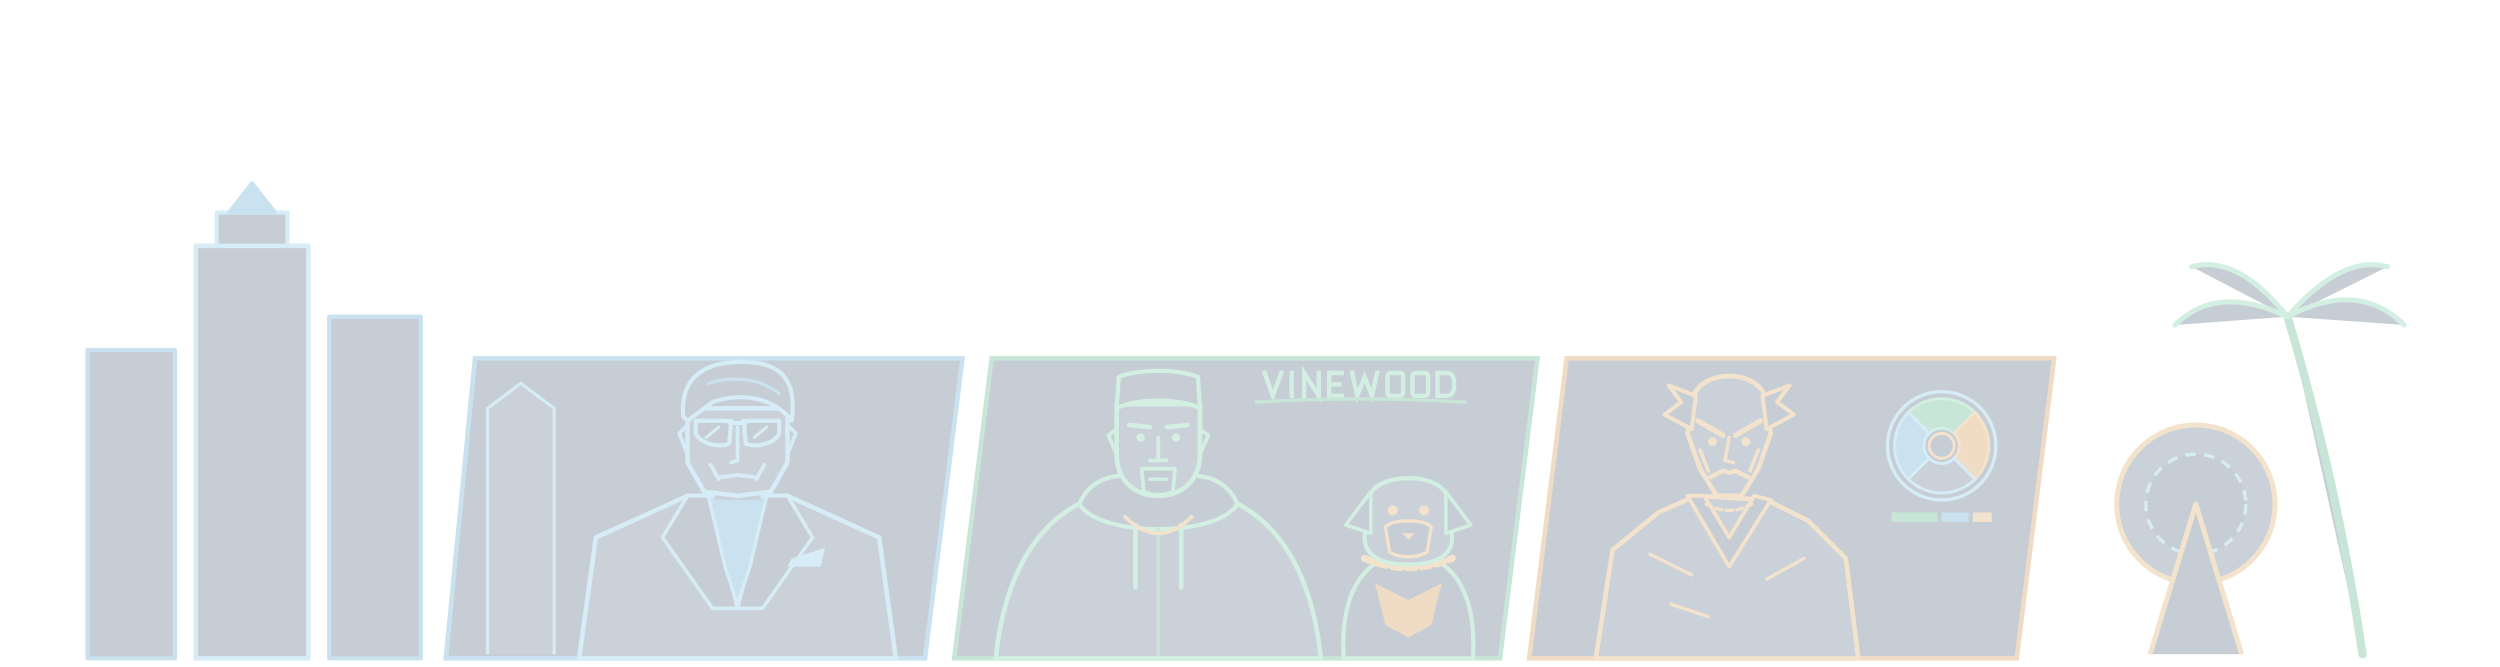
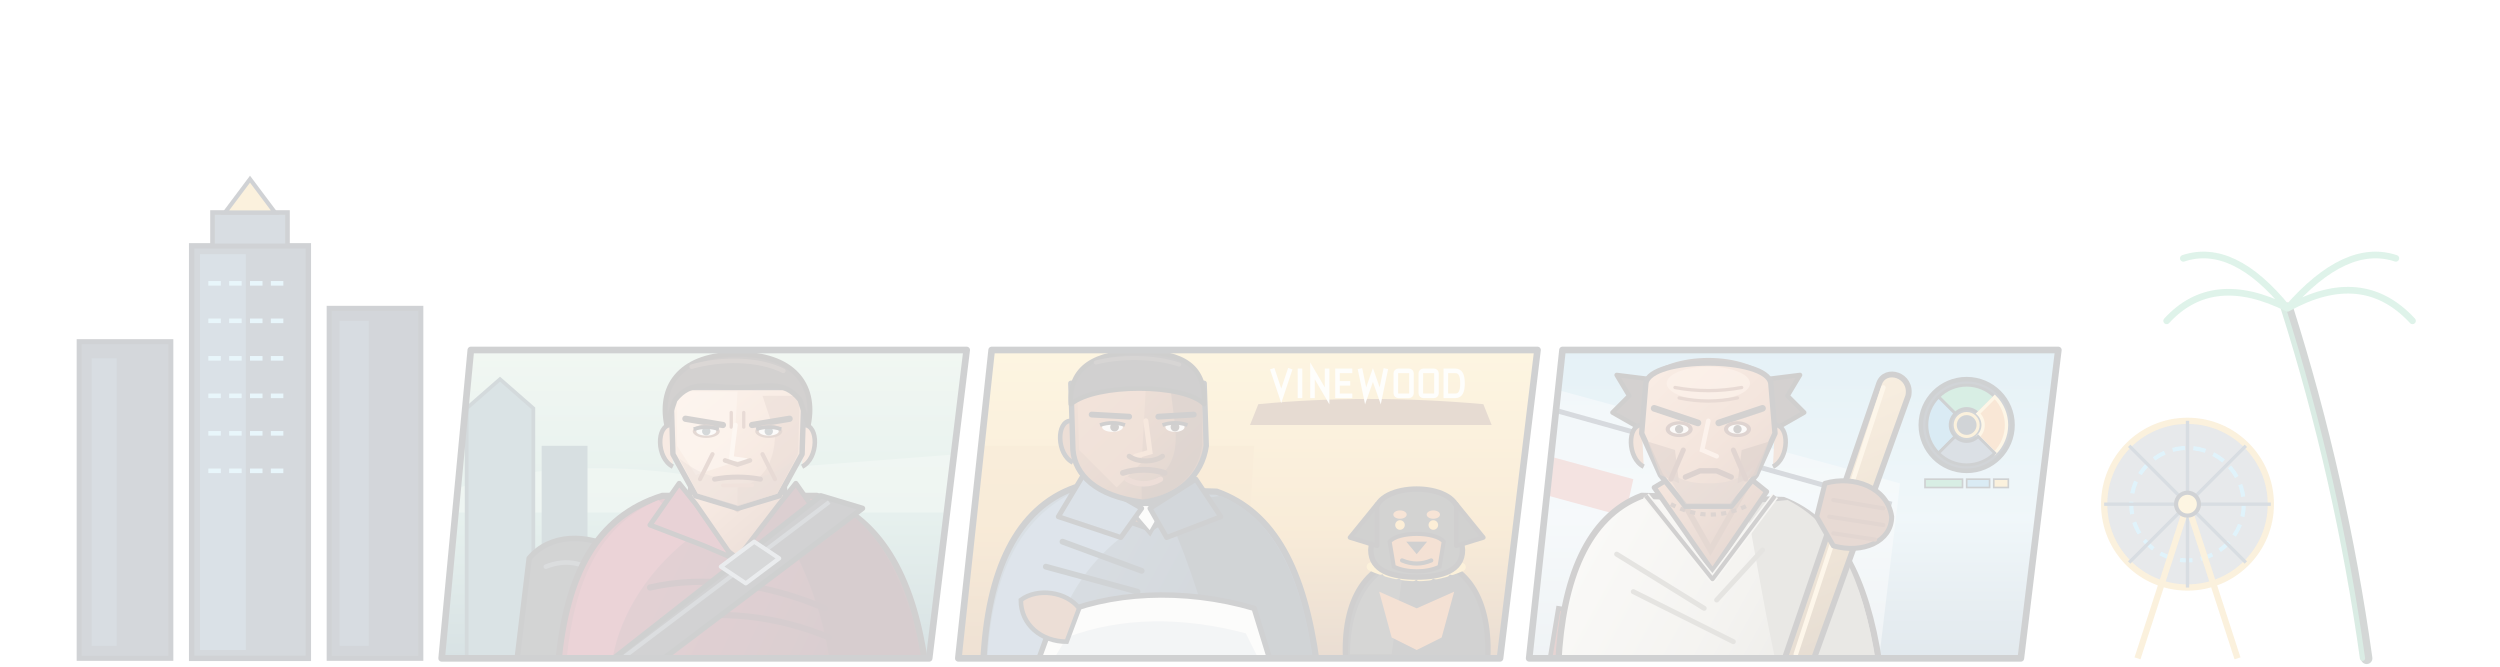
<svg xmlns="http://www.w3.org/2000/svg" viewBox="0 0 1200 320" fill="none">
-   <g opacity="0.29">
-     <g fill="#3d546e" stroke="#479bc9" stroke-width="2" stroke-linejoin="round">
-       <rect x="42" y="168" width="42" height="148" />
-       <rect x="94" y="118" width="54" height="198" stroke="#72bce0" stroke-width="2.2" />
-       <rect x="104" y="102" width="34" height="16" stroke="#72bce0" />
-       <polygon points="110,102 121,88 132,102" fill="#479bc9" />
-       <rect x="158" y="152" width="44" height="164" />
-       <circle cx="1054" cy="242" r="38" fill="#4a627d" stroke="#d6a052" stroke-width="2.4" />
-       <circle cx="1054" cy="242" r="24" stroke="#72bce0" stroke-width="1.6" stroke-dasharray="5 4" />
-       <path d="M1032 314 L1054 242 L1076 314" stroke="#d6a052" stroke-width="2.4" />
-       <path d="M1134 314 Q1122 232 1098 152" stroke="#3da876" stroke-width="4" stroke-linecap="round" />
-       <path d="M1098 152 Q1064 136 1044 156 M1098 152 Q1132 134 1154 156 M1098 152 Q1074 122 1052 128 M1098 152 Q1124 122 1146 128" stroke="#68c99b" stroke-width="2.4" stroke-linecap="round" />
-     </g>
-     <g>
-       <polygon points="228,172 462,172 444,316 214,316" fill="#3d546e" stroke="#479bc9" stroke-width="2.2" />
-       <path d="M234 314 V196 L250 184 L266 196 V314" fill="#4a627d" stroke="#72bce0" stroke-width="1.5" />
-       <g transform="translate(354, 244)" stroke-linejoin="round" stroke-linecap="round">
-         <path d="M-76 72 L-68 14 L-24 -6 L24 -6 L68 14 L76 72 Z" fill="#4a627d" stroke="#72bce0" stroke-width="2.2" />
-         <polygon points="-24,-6 -36,14 -12,48 0,48 -14,-6" fill="#3d546e" stroke="#72bce0" stroke-width="1.7" />
-         <polygon points="24,-6 36,14 12,48 0,48 14,-6" fill="#3d546e" stroke="#72bce0" stroke-width="1.7" />
-         <polygon points="-14,-6 -6,28 0,46 6,28 14,-6" fill="#479bc9" stroke="#72bce0" stroke-width="1.6" />
-         <polygon points="26,24 42,19 40,28 24,28" fill="#72bce0" />
-         <rect x="-11" y="-14" width="22" height="10" fill="#4a627d" />
-         <path d="M-24 -48 L-24 -22 L-16 -8 L0 -6 L16 -8 L24 -22 L24 -48 Z" fill="#4a627d" stroke="#72bce0" stroke-width="2.2" />
-         <path d="M-24 -40 L-28 -36 L-24 -26 M24 -40 L28 -36 L24 -26" stroke="#72bce0" stroke-width="1.8" />
-         <path d="M-26 -44 C-28 -64 -14 -72 8 -70 C24 -68 28 -58 26 -42 C18 -53 2 -56 -12 -51 L-24 -42 Z" fill="#3d546e" stroke="#72bce0" stroke-width="2" />
-         <path d="M-14 -60 C-2 -64 12 -62 20 -55" stroke="#479bc9" stroke-width="1.6" />
-         <path d="M-20 -42 H-3 L-4 -31 C-9 -29 -18 -31 -20 -36 Z" fill="#3d546e" stroke="#72bce0" stroke-width="2" />
-         <path d="M3 -42 H20 L20 -36 C18 -31 9 -29 4 -31 Z" fill="#3d546e" stroke="#72bce0" stroke-width="2" />
-         <line x1="-4" y1="-41" x2="4" y2="-41" stroke="#72bce0" stroke-width="2" />
-         <line x1="-15" y1="-34" x2="-9" y2="-39" stroke="#72bce0" stroke-width="1.5" />
-         <line x1="8" y1="-34" x2="14" y2="-39" stroke="#72bce0" stroke-width="1.5" />
-         <path d="M0 -39 V-23 L-3 -22 M-13 -21 L-9 -14 M13 -21 L9 -14 M-8 -15 L0 -16 L8 -15" stroke="#72bce0" stroke-width="1.8" />
+   <defs>
+     <linearGradient id="ls-panelLeftSky" x1="338" y1="168" x2="338" y2="316" gradientUnits="userSpaceOnUse">
+       <stop offset="0%" stop-color="#bad8c0" />
+       <stop offset="55%" stop-color="#82b5a8" />
+       <stop offset="100%" stop-color="#3c6e78" />
+     </linearGradient>
+     <linearGradient id="ls-panelCenterSky" x1="598" y1="168" x2="598" y2="316" gradientUnits="userSpaceOnUse">
+       <stop offset="0%" stop-color="#f5ce6c" />
+       <stop offset="58%" stop-color="#df9f3e" />
+       <stop offset="100%" stop-color="#945520" />
+     </linearGradient>
+     <linearGradient id="ls-panelRightSky" x1="860" y1="168" x2="860" y2="316" gradientUnits="userSpaceOnUse">
+       <stop offset="0%" stop-color="#7ebad4" />
+       <stop offset="55%" stop-color="#b4d6e4" />
+       <stop offset="100%" stop-color="#6c8fa6" />
+     </linearGradient>
+     <linearGradient id="ls-michaelSkin" x1="330" y1="180" x2="386" y2="246" gradientUnits="userSpaceOnUse">
+       <stop offset="0%" stop-color="#f2c4a2" />
+       <stop offset="58%" stop-color="#d89872" />
+       <stop offset="100%" stop-color="#a46242" />
+     </linearGradient>
+     <linearGradient id="ls-michaelPolo" x1="280" y1="242" x2="430" y2="316" gradientUnits="userSpaceOnUse">
+       <stop offset="0%" stop-color="#821a2c" />
+       <stop offset="55%" stop-color="#5c101e" />
+       <stop offset="100%" stop-color="#360811" />
+     </linearGradient>
+     <linearGradient id="ls-franklinSkin" x1="516" y1="180" x2="578" y2="244" gradientUnits="userSpaceOnUse">
+       <stop offset="0%" stop-color="#b86e44" />
+       <stop offset="55%" stop-color="#8f4e2a" />
+       <stop offset="100%" stop-color="#5c2e16" />
+     </linearGradient>
+     <linearGradient id="ls-franklinShirt" x1="480" y1="238" x2="624" y2="316" gradientUnits="userSpaceOnUse">
+       <stop offset="0%" stop-color="#486580" />
+       <stop offset="55%" stop-color="#2f465c" />
+       <stop offset="100%" stop-color="#1b2a38" />
+     </linearGradient>
+     <linearGradient id="ls-trevorSkin" x1="788" y1="176" x2="852" y2="246" gradientUnits="userSpaceOnUse">
+       <stop offset="0%" stop-color="#e5a67e" />
+       <stop offset="55%" stop-color="#c47c54" />
+       <stop offset="100%" stop-color="#884628" />
+     </linearGradient>
+     <linearGradient id="ls-trevorTee" x1="756" y1="242" x2="890" y2="316" gradientUnits="userSpaceOnUse">
+       <stop offset="0%" stop-color="#ebe7de" />
+       <stop offset="58%" stop-color="#c9c4b6" />
+       <stop offset="100%" stop-color="#969184" />
+     </linearGradient>
+     <linearGradient id="ls-woodBat" x1="860" y1="180" x2="914" y2="310" gradientUnits="userSpaceOnUse">
+       <stop offset="0%" stop-color="#e6b670" />
+       <stop offset="55%" stop-color="#b5803c" />
+       <stop offset="100%" stop-color="#784e1e" />
+     </linearGradient>
+     <clipPath id="ls-clipLeft">
+       <polygon points="226,168 464,168 446,316 212,316" />
+     </clipPath>
+     <clipPath id="ls-clipCenter">
+       <polygon points="476,168 738,168 720,316 460,316" />
+     </clipPath>
+     <clipPath id="ls-clipRight">
+       <polygon points="750,168 988,168 970,316 734,316" />
+     </clipPath>
+   </defs>
+   <g opacity="0.20">
+     <g id="flank-left-skyline">
+       <rect x="38" y="164" width="44" height="152" fill="#26384a" stroke="#16202b" stroke-width="2.4" />
+       <rect x="44" y="172" width="12" height="138" fill="#3a556e" />
+       <rect x="92" y="118" width="56" height="198" fill="#2c4257" stroke="#16202b" stroke-width="2.6" />
+       <rect x="96" y="122" width="22" height="190" fill="#466885" />
+       <rect x="102" y="102" width="36" height="16" fill="#3a5770" stroke="#16202b" stroke-width="2.2" />
+       <polygon points="108,102 120,86 132,102" fill="#eab854" stroke="#16202b" stroke-width="2" />
+       <path d="M100 136 H140 M100 154 H140 M100 172 H140 M100 190 H140 M100 208 H140 M100 226 H140" stroke="#8ed2eb" stroke-width="2.2" stroke-dasharray="6 4" />
+       <rect x="158" y="148" width="44" height="168" fill="#233445" stroke="#16202b" stroke-width="2.4" />
+       <rect x="163" y="154" width="14" height="156" fill="#365068" />
+     </g>
+     <g id="flank-right-pier">
+       <circle cx="1050" cy="242" r="40" fill="#233445" fill-opacity="0.55" stroke="#eab854" stroke-width="3" />
+       <circle cx="1050" cy="242" r="27" stroke="#64c4ed" stroke-width="2" stroke-dasharray="6 4" />
+       <path d="M1050 202 V282 M1010 242 H1090 M1022 214 L1078 270 M1078 214 L1022 270" stroke="#3a556e" stroke-width="1.6" />
+       <path d="M1026 316 L1050 242 L1074 316" stroke="#eab854" stroke-width="3" stroke-linejoin="round" />
+       <circle cx="1050" cy="242" r="5.5" fill="#f5ce6c" stroke="#16202b" stroke-width="2" />
+       <path d="M1136 316 Q1124 230 1098 148" stroke="#263832" stroke-width="5.5" stroke-linecap="round" />
+       <path d="M1134 316 Q1122 230 1096 148" stroke="#489e76" stroke-width="2.5" stroke-linecap="round" />
+       <path d="M1098 148 Q1062 130 1040 154 M1098 148 Q1134 128 1158 154 M1098 148 Q1072 116 1048 124 M1098 148 Q1126 116 1150 124" stroke="#5ec494" stroke-width="3.2" stroke-linecap="round" />
+     </g>
+     <g id="panel-michael">
+       <polygon points="226,168 464,168 446,316 212,316" fill="url(#ls-panelLeftSky)" />
+       <g clip-path="url(#ls-clipLeft)">
+         <path d="M214 236 C250 224 290 222 330 228 L460 218 V246 H214 Z" fill="#d8ead6" fill-opacity="0.45" />
+         <path d="M224 316 V196 L240 182 L256 196 V316 Z" fill="#46727c" stroke="#284852" stroke-width="1.8" />
+         <rect x="260" y="214" width="22" height="102" fill="#385e68" />
+         <path d="M254 268 C264 256 282 256 296 264 L292 318 H248 Z" fill="#22262a" stroke="#14171a" stroke-width="2.6" stroke-linejoin="round" />
+         <path d="M262 272 C272 268 282 270 288 278" stroke="#4c545c" stroke-width="2.2" stroke-linecap="round" />
+         <path d="M268 318 C272 276 286 248 318 238 L392 238 C422 248 438 276 444 318 Z" fill="url(#ls-michaelPolo)" stroke="#181214" stroke-width="3" stroke-linejoin="round" />
+         <path d="M272 316 C276 278 288 252 316 240 L334 256 C312 272 298 294 294 316 Z" fill="#9c2238" />
+         <path d="M368 242 L404 244 C424 256 436 282 442 316 H398 C394 288 382 262 368 242 Z" fill="#380710" />
+         <path d="M312 282 C338 276 368 280 396 292 M318 298 C346 292 374 296 398 306" stroke="#32060e" stroke-width="3" stroke-linecap="round" />
+         <path d="M332 228 L330 250 L354 268 L378 248 L376 228 Z" fill="url(#ls-michaelSkin)" stroke="#181214" stroke-width="2.4" />
+         <path d="M336 234 L354 246 L374 232 L374 226 L336 226 Z" fill="#8f4e32" />
+         <polygon points="326,232 312,252 338,262 352,268 334,242" fill="#8e1e32" stroke="#181214" stroke-width="2.4" stroke-linejoin="round" />
+         <polygon points="382,232 396,252 370,262 354,268 374,242" fill="#4f0d19" stroke="#181214" stroke-width="2.4" stroke-linejoin="round" />
+         <polygon points="394,238 414,244 316,318 292,318" fill="#1c2024" stroke="#101214" stroke-width="2.6" stroke-linejoin="round" />
+         <line x1="398" y1="241" x2="300" y2="315" stroke="#525a63" stroke-width="2" />
+         <polygon points="346,272 362,260 374,268 358,280" fill="#363c42" stroke="#98a2ab" stroke-width="2" stroke-linejoin="round" />
+         <path d="M322 204 C315 204 315 220 323 224 M386 204 C393 204 393 220 385 224" fill="#d89872" stroke="#181214" stroke-width="2.2" />
+         <path d="M322 186 L323 218 L334 238 L354 244 L374 238 L385 218 L386 186 Z" fill="url(#ls-michaelSkin)" stroke="#181214" stroke-width="2.6" stroke-linejoin="round" />
+         <path d="M325 188 L354 188 L352 222 L334 228 L325 214 Z" fill="#f6cfb2" fill-opacity="0.65" />
+         <path d="M366 190 L384 190 L383 218 L373 237 L354 243 L354 234 C366 232 372 222 372 208 Z" fill="#9e5c3e" fill-opacity="0.65" />
+         <path d="M326 220 L335 237 L354 243 L373 237 L382 220 C372 228 364 230 354 230 C344 230 336 228 326 220 Z" fill="#94624a" fill-opacity="0.42" />
+         <path d="M320 204 C316 184 328 170 354 170 C380 170 392 184 388 204 L384 192 C376 182 368 186 354 186 C340 186 332 182 324 192 Z" fill="#221713" stroke="#140e0c" stroke-width="2.4" stroke-linejoin="round" />
+         <path d="M332 176 C346 172 364 172 376 178" stroke="#4d372e" stroke-width="2.2" stroke-linecap="round" />
+         <path d="M329 201 L347 204 M379 201 L361 204" stroke="#221713" stroke-width="3" stroke-linecap="round" />
+         <path d="M351 198 V205 M357 198 V205" stroke="#8c4c30" stroke-width="1.6" stroke-linecap="round" />
+         <ellipse cx="339" cy="207" rx="6.5" ry="3.2" fill="#7a422a" />
+         <ellipse cx="369" cy="207" rx="6.5" ry="3.2" fill="#7a422a" />
+         <ellipse cx="339" cy="207" rx="4.8" ry="2.1" fill="#f0eae4" />
+         <ellipse cx="369" cy="207" rx="4.8" ry="2.1" fill="#f0eae4" />
+         <circle cx="339" cy="207" r="2" fill="#2b3a40" />
+         <circle cx="369" cy="207" r="2" fill="#2b3a40" />
+         <path d="M333 206 Q339 204 345 206 M363 206 Q369 204 375 206" stroke="#181214" stroke-width="1.8" fill="none" />
+         <path d="M353 204 L351 220 L358 221" stroke="#f7d8be" stroke-width="2.2" stroke-linecap="round" fill="none" />
+         <path d="M348 221 L354 223 L360 221" stroke="#7a422a" stroke-width="2.2" stroke-linecap="round" fill="none" />
+         <path d="M342 218 L336 230 M366 218 L372 230" stroke="#85482e" stroke-width="2" stroke-linecap="round" />
+         <path d="M343 230 Q354 228 365 230" stroke="#5e2c1d" stroke-width="2.4" stroke-linecap="round" fill="none" />
+         <path d="M347 233 H361" stroke="#b56e50" stroke-width="1.8" stroke-linecap="round" />
      </g>
-     </g>
-     <g>
-       <polygon points="476,172 738,172 720,316 458,316" fill="#3d546e" stroke="#3da876" stroke-width="2.2" />
-       <g transform="translate(126, 0)" stroke="#68c99b" stroke-width="2.1" stroke-linecap="square" stroke-linejoin="miter" fill="none">
-         <polyline points="481,179 485,190 489,179" />
-         <line x1="494" y1="179" x2="494" y2="190" />
-         <polyline points="500,190 500,179 507,190 507,179" />
-         <path d="M518 179 H512 V190 H518 M512 184.5 H517" />
-         <polyline points="523,179 525.5,190 529,181 532.5,190 535,179" />
-         <rect x="540" y="179" width="7.5" height="11" rx="1.5" />
-         <rect x="552" y="179" width="7.5" height="11" rx="1.5" />
-         <path d="M564 179 H568.5 C571 179 572 181 572 184.5 C572 188 571 190 568.5 190 H564 Z" />
-         <path d="M477 193 Q526 190 577 193" stroke="#3da876" stroke-width="1.6" />
+       <polygon points="226,168 464,168 446,316 212,316" stroke="#161b20" stroke-width="3.2" stroke-linejoin="round" />
+     </g>
+     <g id="panel-franklin">
+       <polygon points="476,168 738,168 720,316 460,316" fill="url(#ls-panelCenterSky)" />
+       <g clip-path="url(#ls-clipCenter)">
+         <path d="M462 214 H602 L596 316 H462 Z" fill="#d48c32" fill-opacity="0.35" />
+         <g id="vinewood-sign" transform="translate(130, 0)">
+           <path d="M474 194 Q526 189 582 194 L586 204 H470 Z" fill="#824c1e" />
+           <g stroke="#fbf8f0" stroke-width="2.2" stroke-linecap="square" stroke-linejoin="miter" fill="none">
+             <polyline points="481,178 485,190 489,178" />
+             <line x1="494" y1="178" x2="494" y2="190" />
+             <polyline points="500,190 500,178 507,190 507,178" />
+             <path d="M518 178 H512 V190 H518 M512 184 H517" />
+             <polyline points="523,178 525.5,190 529,180 532.5,190 535,178" />
+             <rect x="540" y="178" width="7.5" height="12" rx="1.2" />
+             <rect x="552" y="178" width="7.5" height="12" rx="1.2" />
+             <path d="M564 178 H568.5 C571 178 572 180 572 184 C572 188 571 190 568.5 190 H564 Z" />
+           </g>
+         </g>
+         <path d="M472 318 C474 274 488 244 516 234 L584 236 C612 246 626 274 632 318 Z" fill="url(#ls-franklinShirt)" stroke="#14181d" stroke-width="3" stroke-linejoin="round" />
+         <path d="M474 316 C476 276 490 248 516 236 L538 258 C518 274 508 294 504 316 Z" fill="#587a99" />
+         <path d="M558 242 L586 238 C610 248 624 274 630 316 H584 C576 286 568 262 558 242 Z" fill="#182634" />
+         <path d="M502 272 L546 284 M510 260 L548 274" stroke="#16222e" stroke-width="2.8" stroke-linecap="round" />
+         <path d="M506 296 C532 284 568 282 602 292 L610 318 H498 Z" fill="#f2f0ea" stroke="#14181d" stroke-width="2.6" stroke-linejoin="round" />
+         <path d="M512 306 C538 296 568 296 598 304 L604 316 H506 Z" fill="#c5ccd2" />
+         <path d="M490 288 C498 282 512 284 518 292 L512 308 C500 308 490 300 490 288 Z" fill="#9e5a34" stroke="#14181d" stroke-width="2.2" />
+         <path d="M526 224 L524 244 L552 254 L572 242 L570 224 Z" fill="url(#ls-franklinSkin)" stroke="#14181d" stroke-width="2.4" />
+         <polygon points="540,242 560,242 552,256" fill="#f2f0ea" stroke="#14181d" stroke-width="1.8" />
+         <polygon points="520,228 508,248 538,258 548,244" fill="#4f6f8c" stroke="#14181d" stroke-width="2.4" stroke-linejoin="round" />
+         <polygon points="574,230 586,248 560,258 552,244" fill="#24384a" stroke="#14181d" stroke-width="2.4" stroke-linejoin="round" />
+         <path d="M514 202 C507 202 507 218 515 222" fill="#9e5a34" stroke="#14181d" stroke-width="2.2" />
+         <path d="M514 184 L515 216 C516 228 526 238 548 241 C566 239 577 228 579 214 L578 184 Z" fill="url(#ls-franklinSkin)" stroke="#14181d" stroke-width="2.6" stroke-linejoin="round" />
+         <path d="M517 186 L550 186 L548 222 L536 234 L518 216 Z" fill="#c97e50" fill-opacity="0.58" />
+         <path d="M562 188 L577 188 L577 214 C575 228 564 238 548 240 L548 232 C560 230 566 220 564 204 Z" fill="#4d2410" fill-opacity="0.65" />
+         <path d="M514 194 C513 176 526 169 547 169 C568 169 579 176 578 194 C568 184 526 184 514 194 Z" fill="#171312" stroke="#100d0c" stroke-width="2.2" stroke-linejoin="round" />
+         <path d="M526 174 C538 171 554 171 566 175" stroke="#362c28" stroke-width="2" stroke-linecap="round" />
+         <path d="M524 199 L542 200 M556 200 L573 199" stroke="#171312" stroke-width="2.8" stroke-linecap="round" />
+         <ellipse cx="534" cy="205" rx="5" ry="2.3" fill="#f2ece4" />
+         <ellipse cx="564" cy="205" rx="4.6" ry="2.3" fill="#f2ece4" />
+         <circle cx="535" cy="205" r="2.1" fill="#1f140e" />
+         <circle cx="564" cy="205" r="2.1" fill="#1f140e" />
+         <path d="M528 204 Q534 202 540 204 M558 204 Q564 202 570 204" stroke="#14100e" stroke-width="1.8" fill="none" />
+         <path d="M550 202 L552 217 L545 219" stroke="#d48a5c" stroke-width="2.4" stroke-linecap="round" fill="none" />
+         <path d="M542 219 C546 222 554 222 558 219" stroke="#4a2210" stroke-width="2.4" stroke-linecap="round" fill="none" />
+         <path d="M539 227 C545 225 553 225 559 227" stroke="#4a2212" stroke-width="2.8" stroke-linecap="round" fill="none" />
+         <path d="M541 230 C546 233 552 233 557 230" stroke="#a65a3e" stroke-width="2.6" stroke-linecap="round" fill="none" />
+         <g id="chop-rottweiler" transform="translate(680, 266)">
+           <path d="M-34 52 C-36 22 -24 2 0 2 C24 2 36 22 34 52 Z" fill="#1e1d1c" stroke="#121110" stroke-width="2.6" stroke-linejoin="round" />
+           <path d="M-32 48 C-32 24 -22 8 -6 4 L-12 48 Z" fill="#33312f" />
+           <polygon points="-18,18 0,26 18,18 12,40 0,46 -12,40" fill="#c96828" />
+           <path d="M-22 6 Q0 16 22 6" stroke="#f0ba48" stroke-width="4" stroke-linecap="round" stroke-dasharray="5 3" />
+           <path d="M-20 -20 C-19 -35 19 -35 20 -20 L22 -2 C22 8 12 11 0 11 C-12 11 -22 8 -22 -2 Z" fill="#242220" stroke="#121110" stroke-width="2.6" stroke-linejoin="round" />
+           <polygon points="-19,-24 -32,-8 -19,-4" fill="#181716" stroke="#121110" stroke-width="2.2" stroke-linejoin="round" />
+           <polygon points="19,-24 32,-8 19,-4" fill="#181716" stroke="#121110" stroke-width="2.2" stroke-linejoin="round" />
+           <ellipse cx="-8" cy="-19" rx="3.2" ry="2" fill="#d97832" />
+           <ellipse cx="8" cy="-19" rx="3.2" ry="2" fill="#d97832" />
+           <circle cx="-8" cy="-14" r="2.3" fill="#f0a838" />
+           <circle cx="8" cy="-14" r="2.3" fill="#f0a838" />
+           <path d="M-13 -6 C-9 -11 9 -11 13 -6 L11 6 C5 9 -5 9 -11 6 Z" fill="#c96828" stroke="#121110" stroke-width="2" />
+           <polygon points="-5,-6 5,-6 0,0" fill="#141312" />
+           <path d="M-7 3 Q0 6 7 3" stroke="#141312" stroke-width="2" stroke-linecap="round" fill="none" />
+         </g>
      </g>
-       <g transform="translate(556, 244)" stroke-linejoin="round" stroke-linecap="round">
-         <path d="M-78 72 C-74 32 -58 6 -34 -4 L34 -4 C58 6 74 32 78 72 Z" fill="#4a627d" stroke="#68c99b" stroke-width="2.2" />
-         <path d="M-38 -2 C-32 -16 -18 -18 0 -14 C18 -18 32 -16 38 -2 C28 14 -28 14 -38 -2 Z" fill="#3d546e" stroke="#68c99b" stroke-width="2" />
-         <line x1="0" y1="10" x2="0" y2="70" stroke="#3da876" stroke-width="1.6" />
-         <line x1="-11" y1="8" x2="-11" y2="38" stroke="#68c99b" stroke-width="2.2" />
-         <line x1="11" y1="8" x2="11" y2="38" stroke="#68c99b" stroke-width="2.2" />
-         <path d="M-16 4 Q0 20 16 4" stroke="#d6a052" stroke-width="1.8" />
-         <path d="M-20 -50 L-20 -26 C-20 -14 -12 -6 0 -6 C12 -6 20 -14 20 -26 L20 -50 Z" fill="#4a627d" stroke="#68c99b" stroke-width="2.2" />
-         <path d="M-20 -38 L-24 -35 L-20 -26 M20 -38 L24 -35 L20 -26" stroke="#68c99b" stroke-width="1.8" />
-         <path d="M-20 -48 L-19 -63 C-10 -67 10 -67 19 -63 L20 -48 C11 -53 -11 -53 -20 -48 Z" fill="#3d546e" stroke="#68c99b" stroke-width="2" />
-         <path d="M-14 -40 L-4 -39 M4 -39 L14 -40" stroke="#68c99b" stroke-width="2.2" />
-         <circle cx="-8.5" cy="-34" r="2" fill="#68c99b" />
-         <circle cx="8.5" cy="-34" r="2" fill="#68c99b" />
-         <path d="M0 -34 V-24 M-4 -23 H4" stroke="#68c99b" stroke-width="1.8" />
-         <path d="M-8 -19 H8 L7 -8 C3 -6 -3 -6 -7 -8 Z" fill="#3d546e" stroke="#68c99b" stroke-width="1.8" />
-         <line x1="-4" y1="-14" x2="4" y2="-14" stroke="#68c99b" stroke-width="1.6" />
+       <polygon points="476,168 738,168 720,316 460,316" stroke="#161b20" stroke-width="3.2" stroke-linejoin="round" />
+     </g>
+     <g id="panel-trevor">
+       <polygon points="750,168 988,168 970,316 734,316" fill="url(#ls-panelRightSky)" />
+       <g clip-path="url(#ls-clipRight)">
+         <polygon points="736,184 912,232 902,316 734,316" fill="#e8ecee" fill-opacity="0.55" />
+         <line x1="736" y1="194" x2="908" y2="242" stroke="#364859" stroke-width="2.4" />
+         <polygon points="740,218 784,230 780,248 736,236" fill="#c43828" fill-opacity="0.65" />
+         <path d="M748 292 L772 296 L768 316 H744 Z" fill="#7d221c" stroke="#181514" stroke-width="2.2" />
+         <path d="M748 318 C750 278 762 248 788 238 L856 240 C882 250 896 278 902 318 Z" fill="url(#ls-trevorTee)" stroke="#181514" stroke-width="3" stroke-linejoin="round" />
+         <path d="M838 242 L858 240 C882 252 894 278 900 316 H852 C846 288 842 262 838 242 Z" fill="#8f8a7c" />
+         <path d="M776 266 L818 292 M784 284 L832 308 M846 264 L824 288" stroke="#7d786b" stroke-width="2.4" stroke-linecap="round" />
+         <polygon points="794,234 822,274 848,236 838,228 804,228" fill="url(#ls-trevorSkin)" stroke="#181514" stroke-width="2.4" stroke-linejoin="round" />
+         <path d="M804 234 L821 264 L838 234" stroke="#7a3b20" stroke-width="2.8" fill="none" />
+         <path d="M802 242 Q821 252 840 242" stroke="#4f2818" stroke-width="2" stroke-dasharray="2.5 2.5" fill="none" />
+         <polyline points="790,238 822,278 852,238" stroke="#d8d3c6" stroke-width="3.6" stroke-linejoin="round" fill="none" />
+         <polyline points="790,238 822,278 852,238" stroke="#181514" stroke-width="2" stroke-linejoin="round" fill="none" />
+         <g id="trevor-baseball-bat">
+           <path d="M856 318 L902 184 C905 176 918 180 916 190 L870 318 Z" fill="url(#ls-woodBat)" stroke="#181514" stroke-width="2.8" stroke-linejoin="round" />
+           <line x1="904" y1="186" x2="862" y2="314" stroke="#f6d496" stroke-width="2.2" stroke-linecap="round" />
+           <path d="M876 232 C890 228 906 234 908 248 C908 260 894 266 880 262 L872 248 Z" fill="url(#ls-trevorSkin)" stroke="#181514" stroke-width="2.4" stroke-linejoin="round" />
+           <path d="M880 240 L904 244 M878 248 L904 252 M880 256 L900 259" stroke="#6e321a" stroke-width="2" stroke-linecap="round" />
+         </g>
+         <path d="M788 206 L774 198 L782 190 L776 180 L792 182 Z" fill="#261b16" stroke="#140e0c" stroke-width="2.2" stroke-linejoin="round" />
+         <path d="M852 206 L866 198 L858 190 L864 180 L848 182 Z" fill="#261b16" stroke="#140e0c" stroke-width="2.2" stroke-linejoin="round" />
+         <path d="M790 184 C802 170 838 170 850 184" stroke="#261b16" stroke-width="3.4" stroke-linecap="round" />
+         <path d="M788 204 C781 204 781 220 789 224 M852 204 C859 204 859 220 851 224" fill="#c47c54" stroke="#181514" stroke-width="2.2" />
+         <path d="M790 184 C792 171 848 171 850 184 L852 208 L843 228 L831 243 L809 243 L797 228 L788 208 Z" fill="url(#ls-trevorSkin)" stroke="#181514" stroke-width="2.6" stroke-linejoin="round" />
+         <ellipse cx="820" cy="184" rx="20" ry="8" fill="#f5c29e" fill-opacity="0.65" />
+         <polygon points="791,212 804,216 806,232 797,228" fill="#7a3b20" fill-opacity="0.75" />
+         <polygon points="849,212 836,216 834,232 843,228" fill="#6b3018" fill-opacity="0.82" />
+         <path d="M798 224 L809 242 L831 242 L842 224 C834 231 828 232 820 232 C812 232 806 231 798 224 Z" fill="#784832" fill-opacity="0.52" />
+         <path d="M804 186 Q820 189 836 186 M806 191 Q820 194 834 191" stroke="#8c4828" stroke-width="1.6" stroke-linecap="round" fill="none" />
+         <path d="M794 196 L815 203 M846 196 L825 203" stroke="#241914" stroke-width="3.2" stroke-linecap="round" />
+         <ellipse cx="806" cy="206" rx="6.5" ry="3.8" fill="#592412" />
+         <ellipse cx="834" cy="206" rx="6.5" ry="3.8" fill="#592412" />
+         <ellipse cx="806" cy="206" rx="4.5" ry="2.2" fill="#efe8e0" />
+         <ellipse cx="834" cy="206" rx="4.5" ry="2.2" fill="#efe8e0" />
+         <circle cx="806" cy="206" r="2" fill="#241812" />
+         <circle cx="834" cy="206" r="2" fill="#241812" />
+         <path d="M820 202 L817 216 L824 219" stroke="#f2bfa0" stroke-width="2.2" stroke-linecap="round" fill="none" />
+         <path d="M808 216 L802 230 M832 216 L838 230" stroke="#6b2e18" stroke-width="2.4" stroke-linecap="round" />
+         <path d="M809 229 L816 226 L824 226 L831 229" stroke="#4f1e10" stroke-width="2.6" stroke-linecap="round" stroke-linejoin="round" fill="none" />
+         <g id="hud-switch-wheel" transform="translate(944, 204)">
+           <circle cx="0" cy="0" r="22" fill="#1b2836" stroke="#101720" stroke-width="2.2" />
+           <path d="M-13.5 -13.5 A19 19 0 0 1 13.5 -13.5 L5.5 -5.5 A7.5 7.5 0 0 0 -5.5 -5.5 Z" fill="#3da876" stroke="#101720" stroke-width="1.4" />
+           <path d="M-13.5 13.5 A19 19 0 0 1 -13.5 -13.5 L-5.5 -5.5 A7.5 7.5 0 0 0 -5.5 5.5 Z" fill="#479bc9" stroke="#101720" stroke-width="1.4" />
+           <path d="M13.5 -13.5 A19 19 0 0 1 13.5 13.5 L5.5 5.5 A7.5 7.5 0 0 0 5.5 -5.5 Z" fill="#e08834" stroke="#f7d288" stroke-width="1.6" />
+           <path d="M13.5 13.5 A19 19 0 0 1 -13.5 13.5 L-5.5 5.5 A7.5 7.5 0 0 0 5.5 5.5 Z" fill="#4a627d" stroke="#101720" stroke-width="1.4" />
+           <circle cx="0" cy="0" r="5.5" fill="#1b2836" stroke="#eab854" stroke-width="1.5" />
+           <rect x="-20" y="26" width="18" height="4" fill="#3da876" stroke="#101720" stroke-width="0.8" />
+           <rect x="0" y="26" width="11" height="4" fill="#479bc9" stroke="#101720" stroke-width="0.8" />
+           <rect x="13" y="26" width="7" height="4" fill="#eab854" stroke="#101720" stroke-width="0.8" />
+         </g>
      </g>
-       <g transform="translate(676, 260)" stroke-linejoin="round" stroke-linecap="round">
-         <path d="M-31 56 C-33 26 -22 6 0 6 C22 6 33 26 31 56 Z" fill="#3d546e" stroke="#68c99b" stroke-width="2" />
-         <path d="M-16 20 L0 28 L16 20 L11 40 L0 46 L-11 40 Z" fill="#cc8433" />
-         <path d="M-21 8 Q0 17 21 8" stroke="#d6a052" stroke-width="3.4" stroke-dasharray="4 3" />
-         <path d="M-19 -20 C-18 -34 18 -34 19 -20 L21 -2 C21 8 11 11 0 11 C-11 11 -21 8 -21 -2 Z" fill="#4a627d" stroke="#68c99b" stroke-width="2" />
-         <polygon points="-18,-24 -30,-8 -18,-4" fill="#3d546e" stroke="#68c99b" stroke-width="1.7" />
-         <polygon points="18,-24 30,-8 18,-4" fill="#3d546e" stroke="#68c99b" stroke-width="1.7" />
-         <circle cx="-7.5" cy="-15" r="2.4" fill="#d6a052" />
-         <circle cx="7.5" cy="-15" r="2.4" fill="#d6a052" />
-         <path d="M-11 -7 C-8 -11 8 -11 11 -7 L9 5 C4 8 -4 8 -9 5 Z" fill="#3d546e" stroke="#d6a052" stroke-width="1.6" />
-         <path d="M-3 -4 H3 L0 -1 Z" fill="#d6a052" />
-       </g>
-     </g>
-     <g>
-       <polygon points="752,172 986,172 968,316 734,316" fill="#3d546e" stroke="#cc8433" stroke-width="2.2" />
-       <g transform="translate(830, 244)" stroke-linejoin="round" stroke-linecap="round">
-         <path d="M-64 72 L-56 20 L-34 2 L-16 -6 L18 -4 L38 6 L56 24 L62 72 Z" fill="#4a627d" stroke="#d6a052" stroke-width="2.2" />
-         <polygon points="-20,-6 0,28 20,-4 12,-6 0,14 -12,-6" fill="#3d546e" stroke="#d6a052" stroke-width="1.8" />
-         <path d="M-11 -2 Q0 4 11 -2" stroke="#d6a052" stroke-width="1.6" stroke-dasharray="3 2" />
-         <path d="M-38 22 L-18 32 M36 24 L18 34 M-28 46 L-10 52" stroke="#d6a052" stroke-width="1.6" />
-         <path d="M-18 -50 C-17 -68 17 -68 18 -50 L20 -36 L14 -19 L6 -6 L-6 -6 L-14 -19 L-20 -36 Z" fill="#4a627d" stroke="#d6a052" stroke-width="2.2" />
-         <polygon points="-18,-38 -31,-45 -23,-51 -29,-59 -16,-54" fill="#3d546e" stroke="#d6a052" stroke-width="1.9" />
-         <polygon points="18,-38 31,-45 23,-51 29,-59 16,-54" fill="#3d546e" stroke="#d6a052" stroke-width="1.9" />
-         <path d="M-15 -42 L-3 -35 M15 -42 L3 -35" stroke="#d6a052" stroke-width="2.5" />
-         <circle cx="-8" cy="-32" r="2.1" fill="#d6a052" />
-         <circle cx="8" cy="-32" r="2.1" fill="#d6a052" />
-         <path d="M0 -34 L-2 -23 L2 -22 M-14 -28 L-10 -18 M14 -28 L10 -18" stroke="#d6a052" stroke-width="1.7" />
-         <path d="M-9 -15 L-3 -18 L0 -17 L3 -18 L9 -15" stroke="#d6a052" stroke-width="2.1" />
-       </g>
-       <g transform="translate(932, 214)">
-         <circle cx="0" cy="0" r="26" fill="#3d546e" stroke="#72bce0" stroke-width="1.6" />
-         <path d="M-16 -16 A22.6 22.6 0 0 1 16 -16 L6 -6 A8.5 8.5 0 0 0 -6 -6 Z" fill="#3da876" stroke="#68c99b" stroke-width="1.4" />
-         <path d="M-16 16 A22.6 22.6 0 0 1 -16 -16 L-6 -6 A8.5 8.5 0 0 0 -6 6 Z" fill="#479bc9" stroke="#72bce0" stroke-width="1.4" />
-         <path d="M16 -16 A22.6 22.6 0 0 1 16 16 L6 6 A8.5 8.5 0 0 0 6 -6 Z" fill="#cc8433" stroke="#d6a052" stroke-width="1.4" />
-         <path d="M16 16 A22.6 22.6 0 0 1 -16 16 L-6 6 A8.5 8.5 0 0 0 6 6 Z" fill="#4a627d" stroke="#72bce0" stroke-width="1.4" />
-         <circle cx="0" cy="0" r="6" fill="#3d546e" stroke="#d6a052" stroke-width="1.4" />
-         <rect x="-24" y="32" width="22" height="4.5" fill="#3da876" />
-         <rect x="0" y="32" width="13" height="4.5" fill="#479bc9" />
-         <rect x="15" y="32" width="9" height="4.5" fill="#d6a052" />
-       </g>
+       <polygon points="750,168 988,168 970,316 734,316" stroke="#161b20" stroke-width="3.2" stroke-linejoin="round" />
    </g>
  </g>
</svg>
